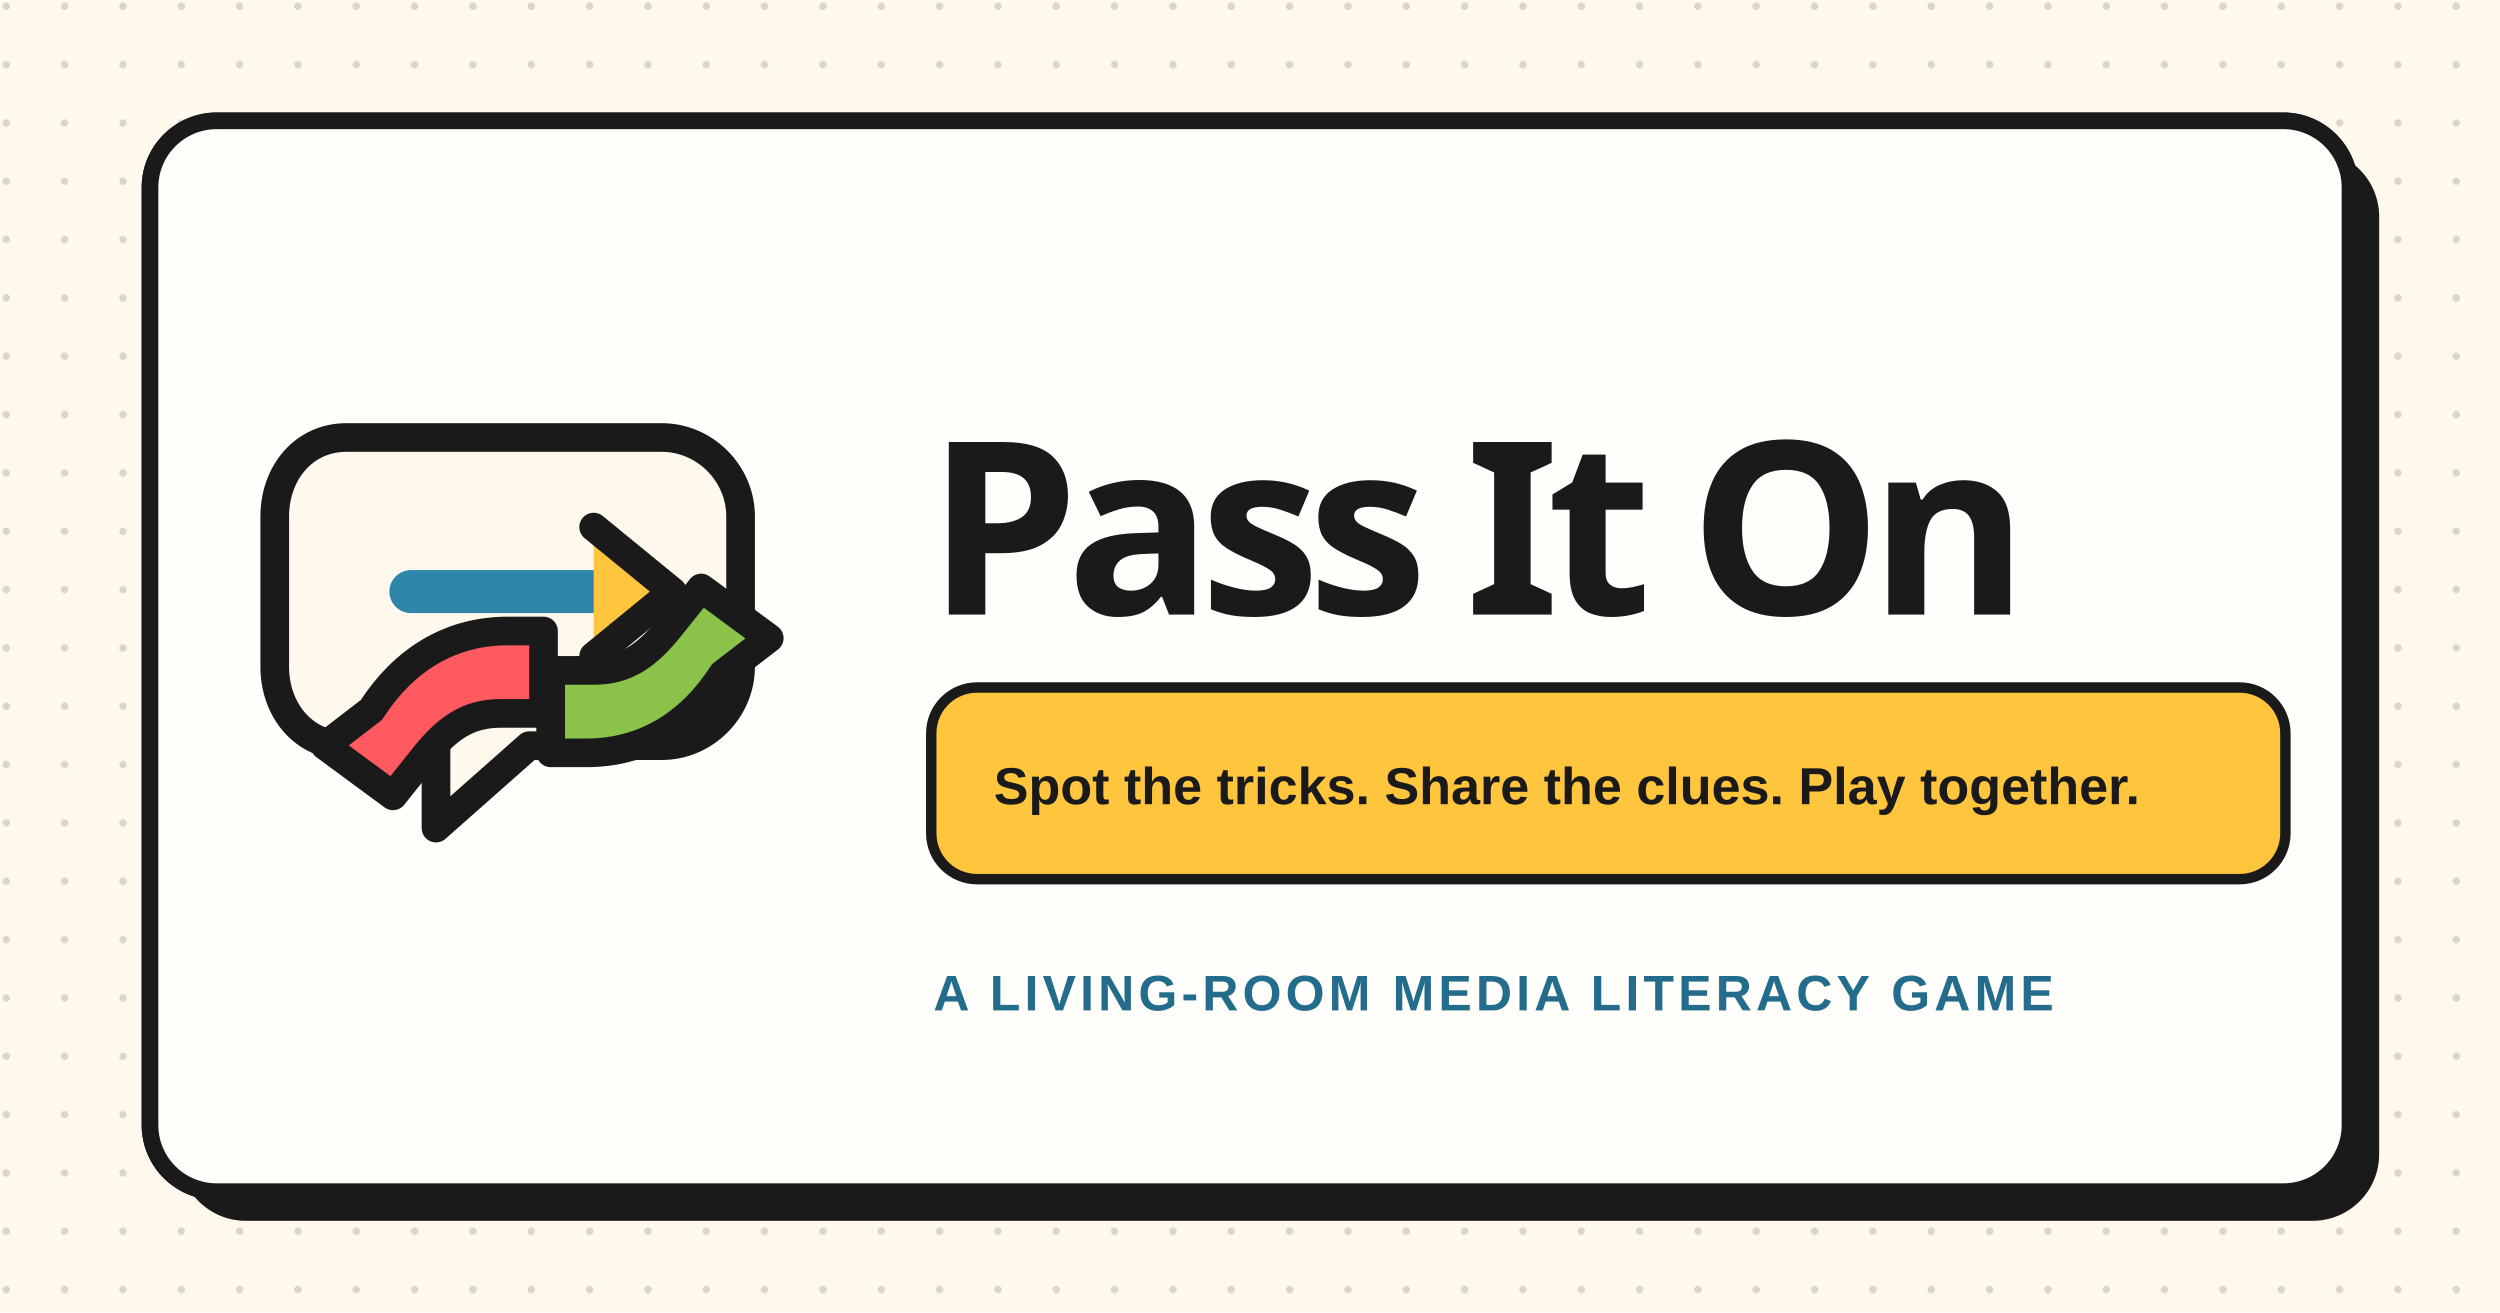
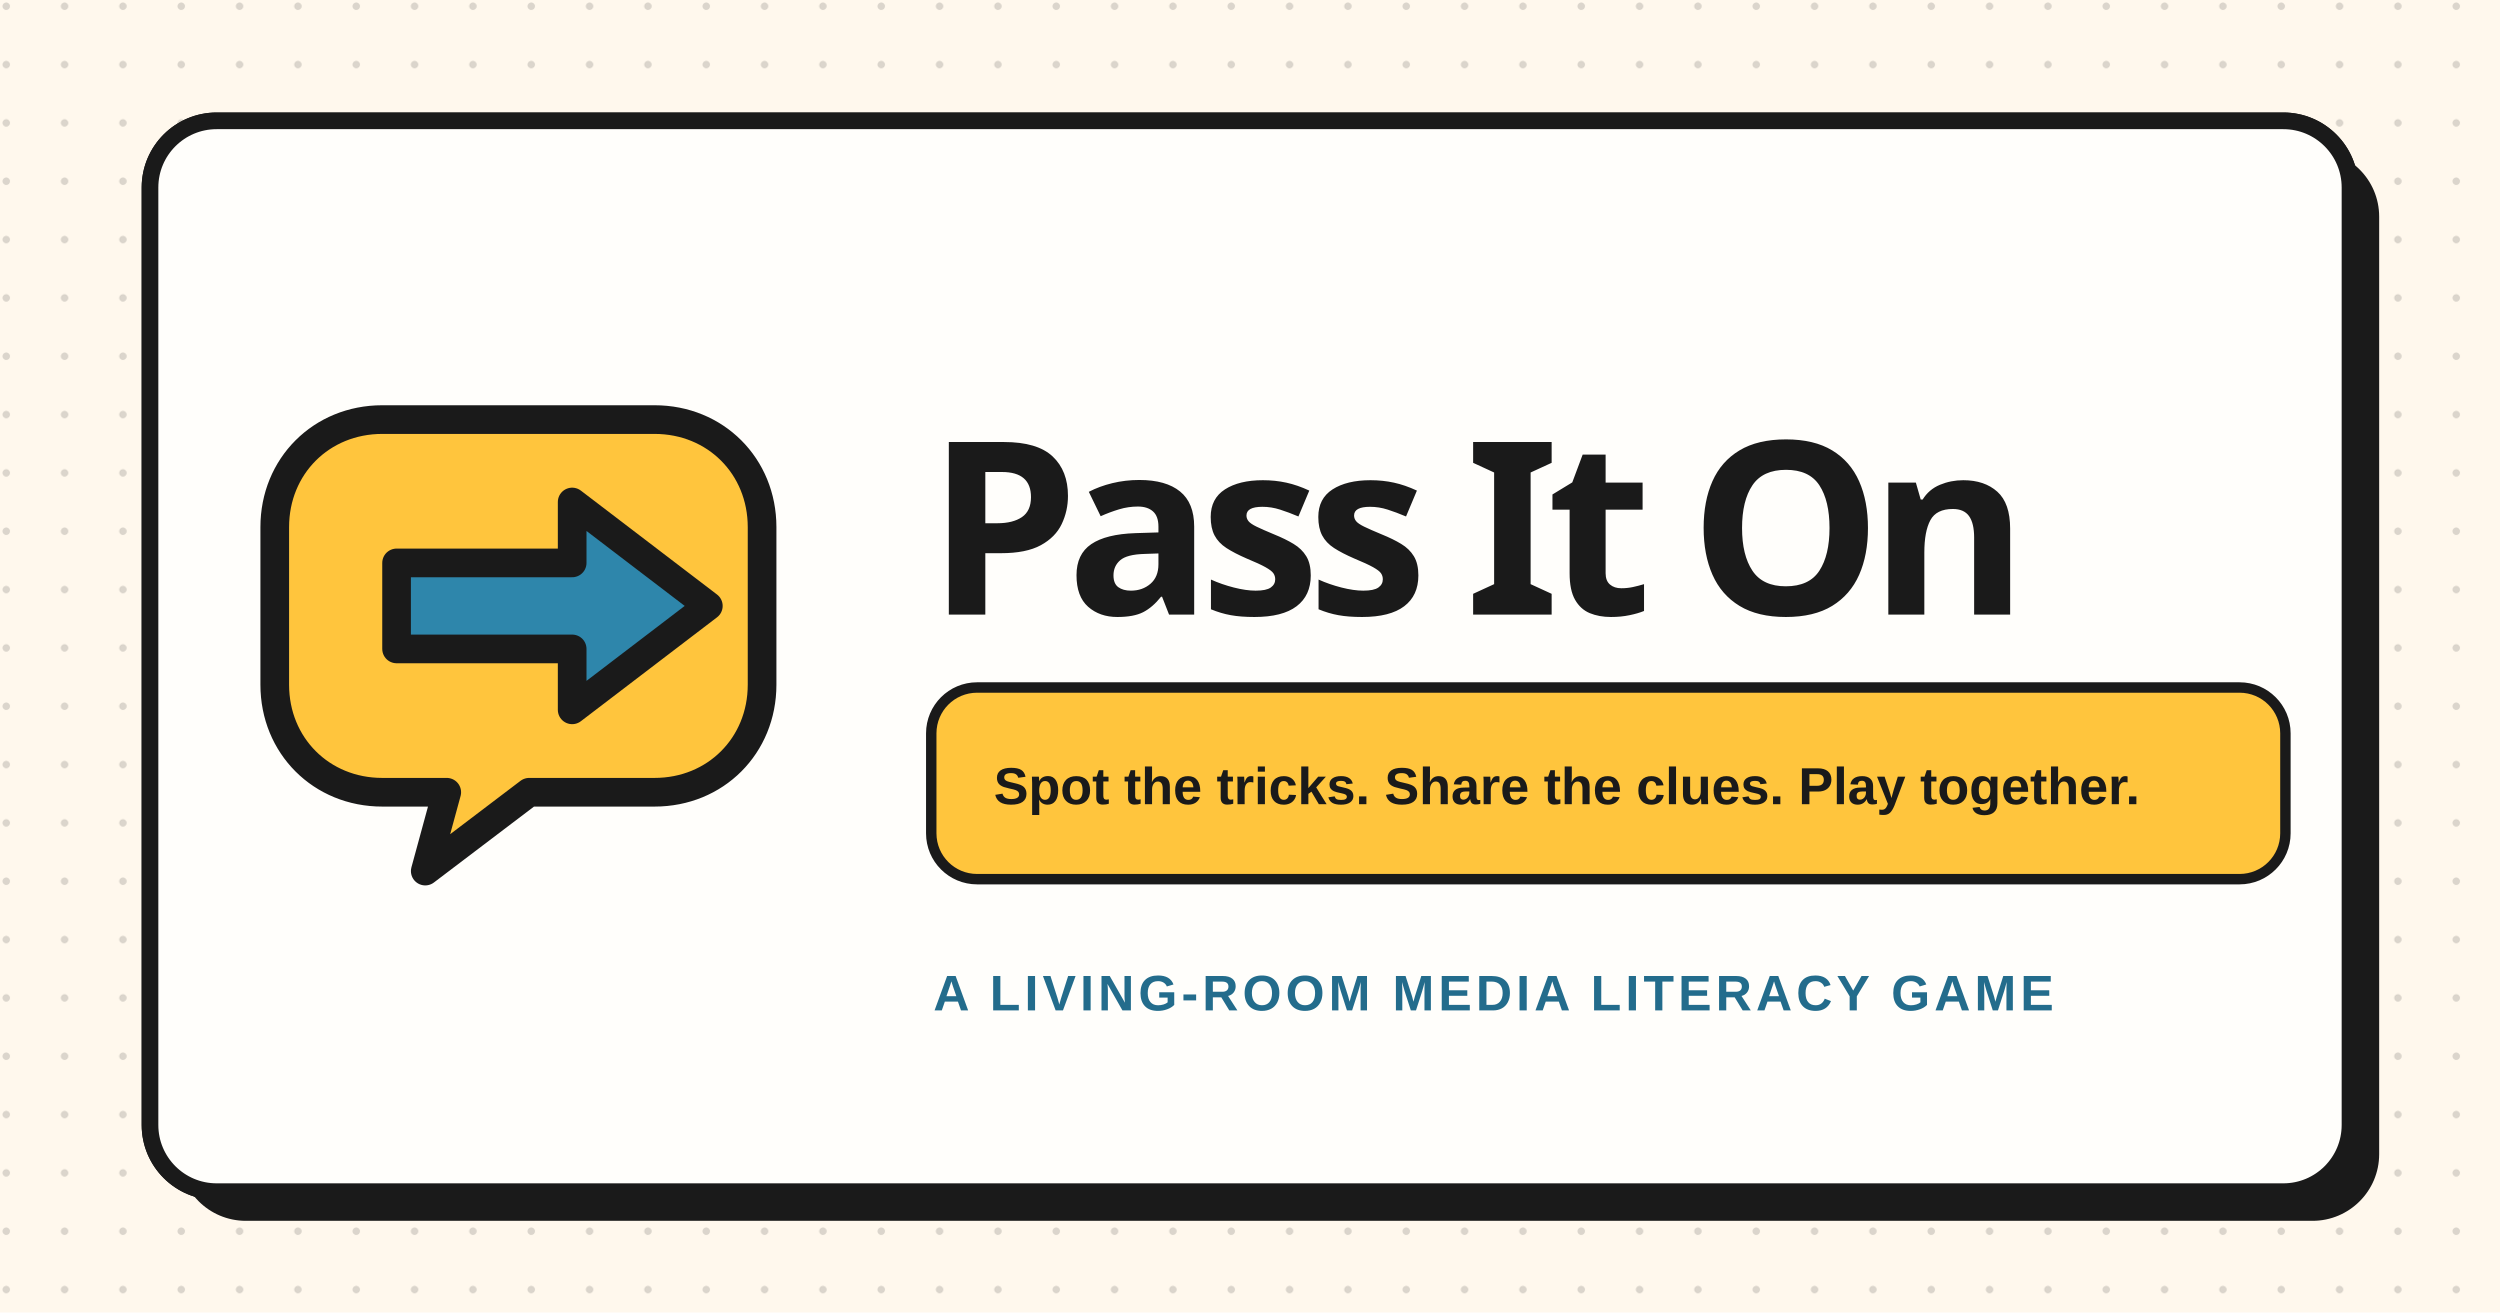
<svg xmlns="http://www.w3.org/2000/svg" width="1200" height="630" viewBox="0 0 1200 630" role="img" aria-labelledby="title desc">
  <defs>
    <pattern id="dots" width="28" height="28" patternUnits="userSpaceOnUse">
      <circle cx="3" cy="3" r="1.8" fill="#1A1A1A" opacity=".16" />
    </pattern>
  </defs>
  <rect width="1200" height="630" fill="#FFF8ED" />
  <rect width="1200" height="630" fill="url(#dots)" />
  <rect x="72" y="58" width="1056" height="514" rx="32" fill="#FFFEFB" stroke="#1A1A1A" stroke-width="8" />
  <rect x="86" y="72" width="1056" height="514" rx="32" fill="#1A1A1A" />
  <rect x="72" y="58" width="1056" height="514" rx="32" fill="#FFFEFB" stroke="#1A1A1A" stroke-width="8" />
  <g transform="translate(125 167) scale(1.72)">
-     <path d="M24 25h88c12 0 22 10 22 22v42c0 12-10 22-22 22H75L49 134v-23H24C12 111 4 101 4 89V47c0-12 8-22 20-22Z" fill="#FFF8ED" stroke="#1A1A1A" stroke-width="8" stroke-linejoin="round" />
-     <path d="M42 68h66" fill="none" stroke="#2E86AB" stroke-width="12" stroke-linecap="round" />
-     <path d="m93 50 22 18-22 18" fill="#FFC53D" stroke="#1A1A1A" stroke-width="8" stroke-linecap="round" stroke-linejoin="round" />
-     <path d="M31 101c9-14 22-22 38-22h10v23H67c-9 0-15 4-22 13l-8 10-19-14 13-10Z" fill="#FF5A5F" stroke="#1A1A1A" stroke-width="8" stroke-linejoin="round" />
-     <path d="M129 91c-9 14-22 22-38 22H81V90h12c9 0 15-4 22-13l8-10 19 14-13 10Z" fill="#8BC34A" stroke="#1A1A1A" stroke-width="8" stroke-linejoin="round" />
+     <path d="M34 20h76c17 0 30 13 30 30v44c0 17-13 30-30 30H75l-29 22 6-22H34C17 124 4 111 4 94V50c0-17 13-30 30-30Z" fill="#FFC53D" stroke="#1A1A1A" stroke-width="8" stroke-linejoin="round" />
+     <path d="M38 60h49V43l38 29-38 29V84H38Z" fill="#2E86AB" stroke="#1A1A1A" stroke-width="8" stroke-linecap="round" stroke-linejoin="round" />
  </g>
  <text x="445" y="295" fill="#1A1A1A" font-family="Fredoka, Arial Rounded MT Bold, sans-serif" font-size="116" font-weight="700" letter-spacing="-6">Pass It On</text>
  <rect x="447" y="330" width="650" height="92" rx="22" fill="#FFC53D" stroke="#1A1A1A" stroke-width="5" />
  <text x="477" y="386" fill="#1A1A1A" font-family="Space Grotesk, Arial, sans-serif" font-size="25" font-weight="600">Spot the tricks. Share the clues. Play together.</text>
  <text x="448" y="485" fill="#236C8C" font-family="Space Grotesk, Arial, sans-serif" font-size="24" font-weight="700" letter-spacing="2">A LIVING-ROOM MEDIA LITERACY GAME</text>
</svg>
